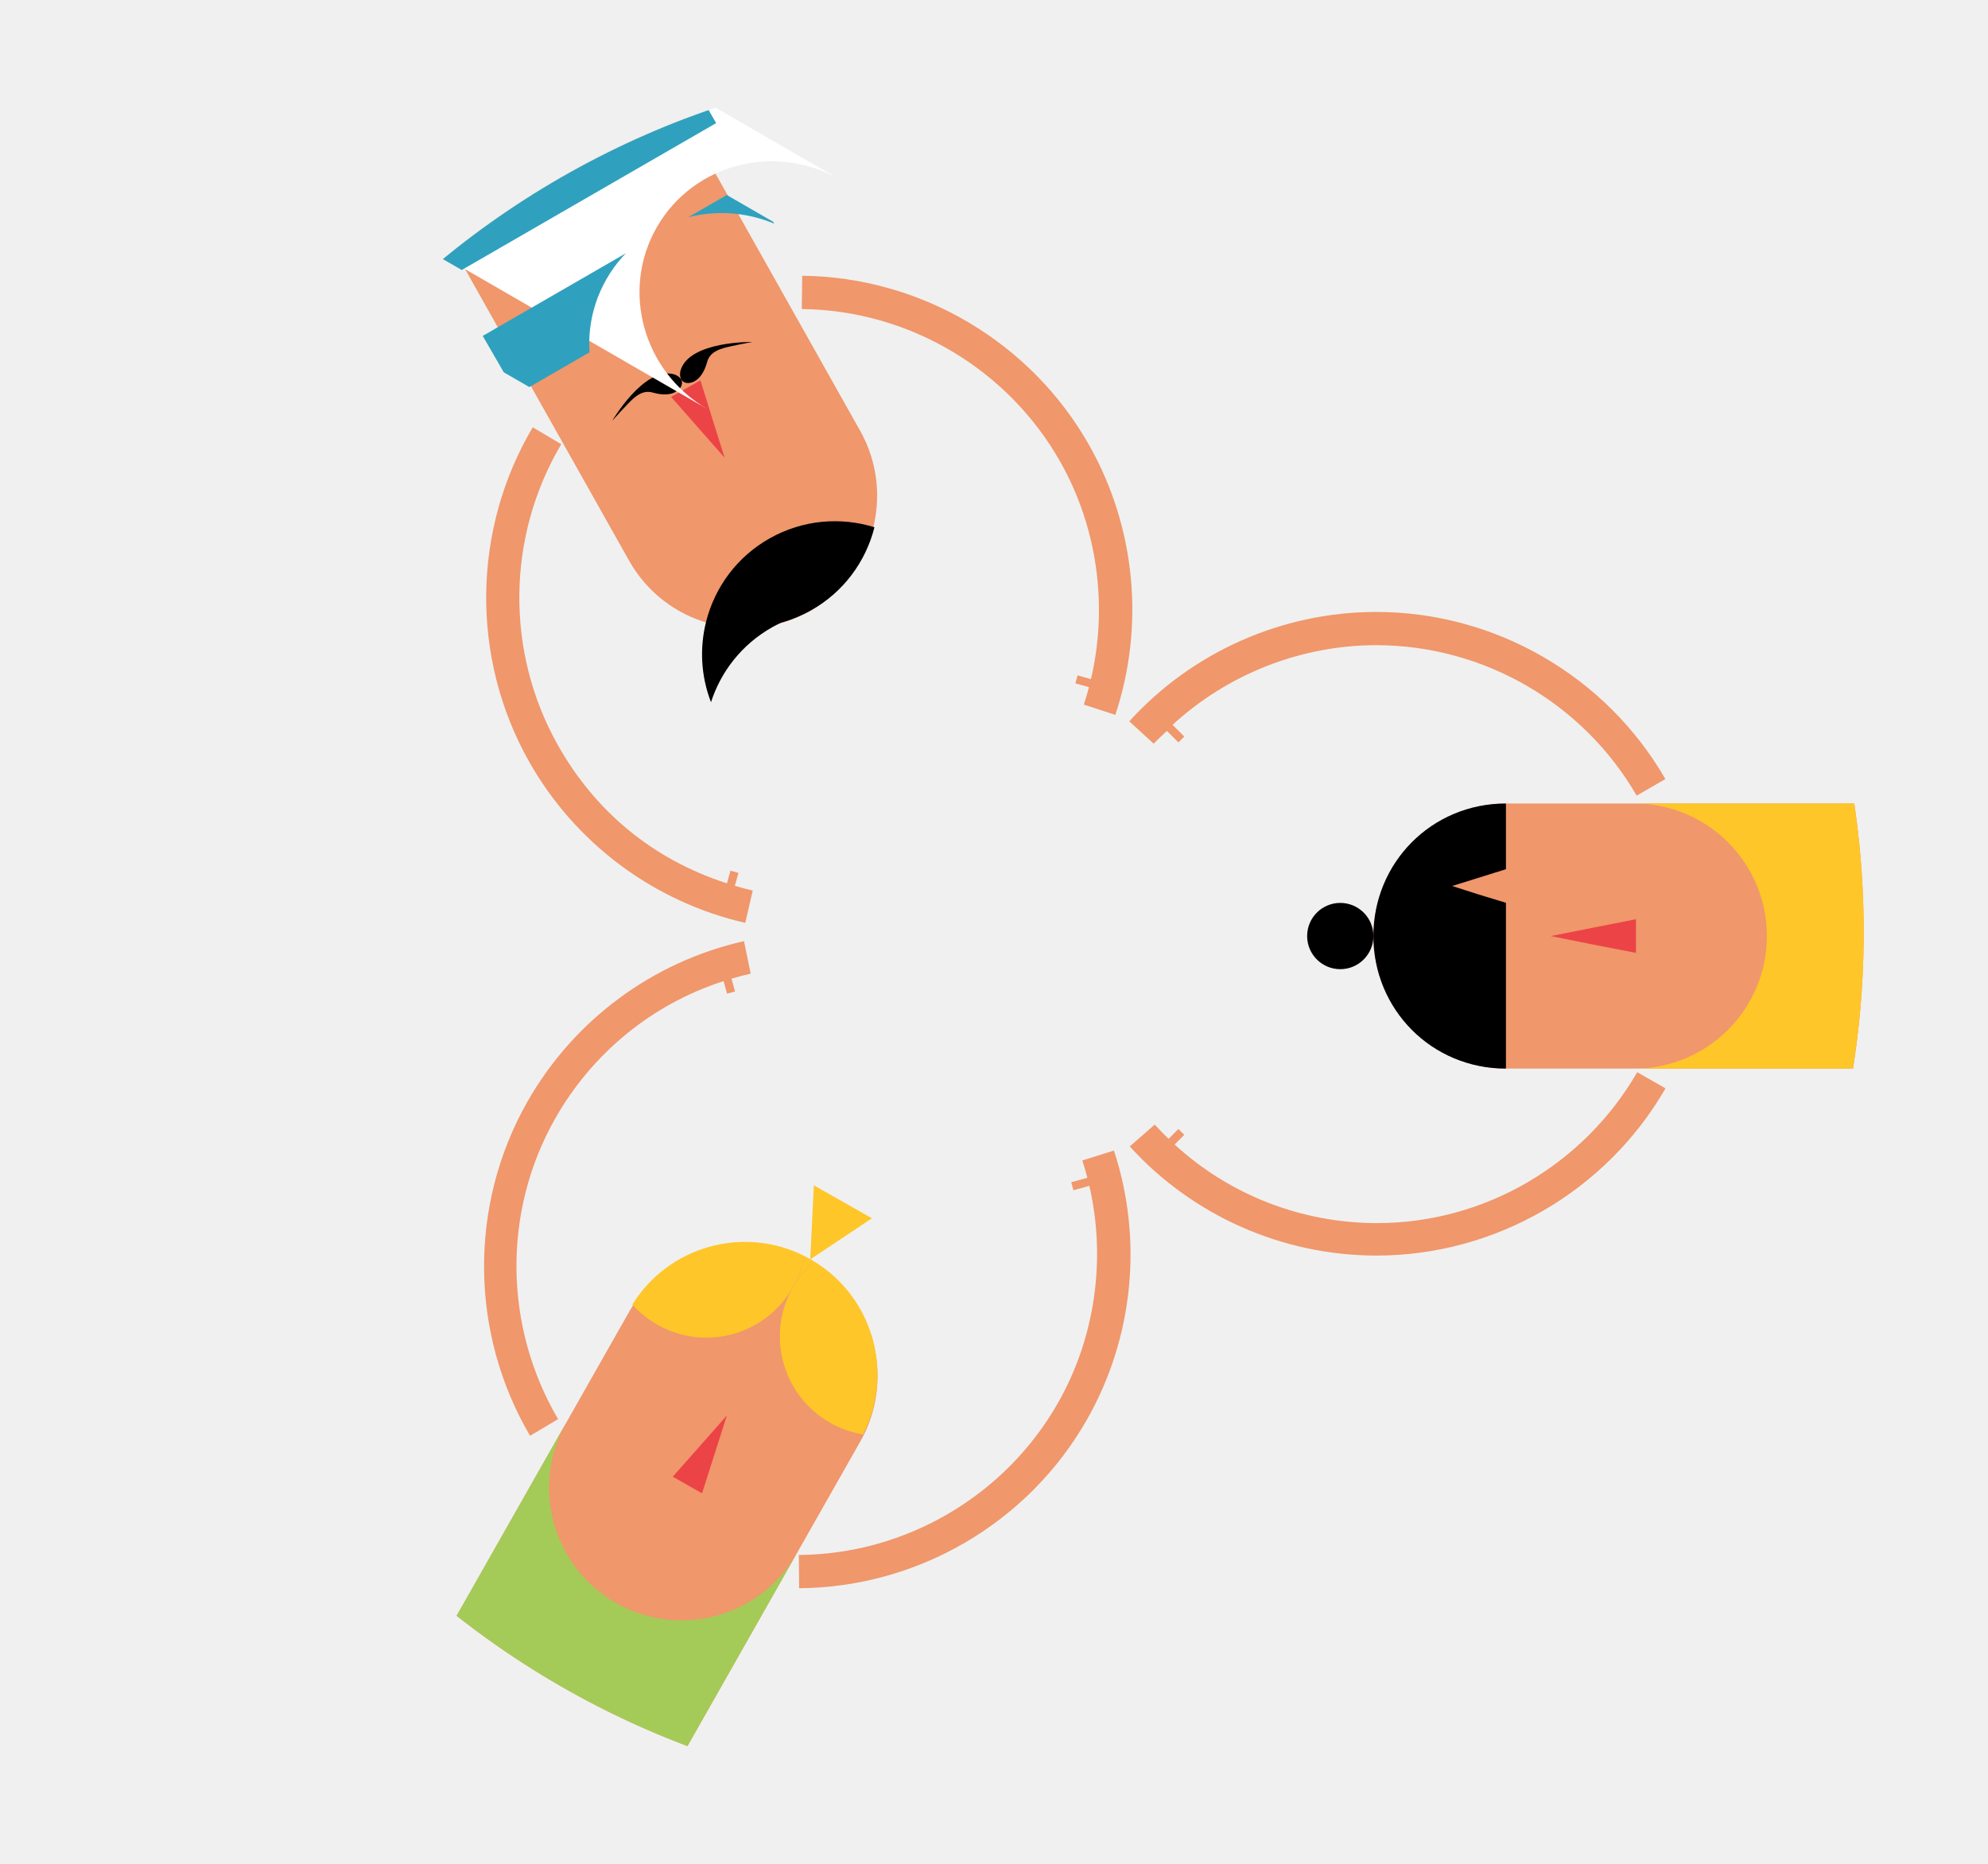
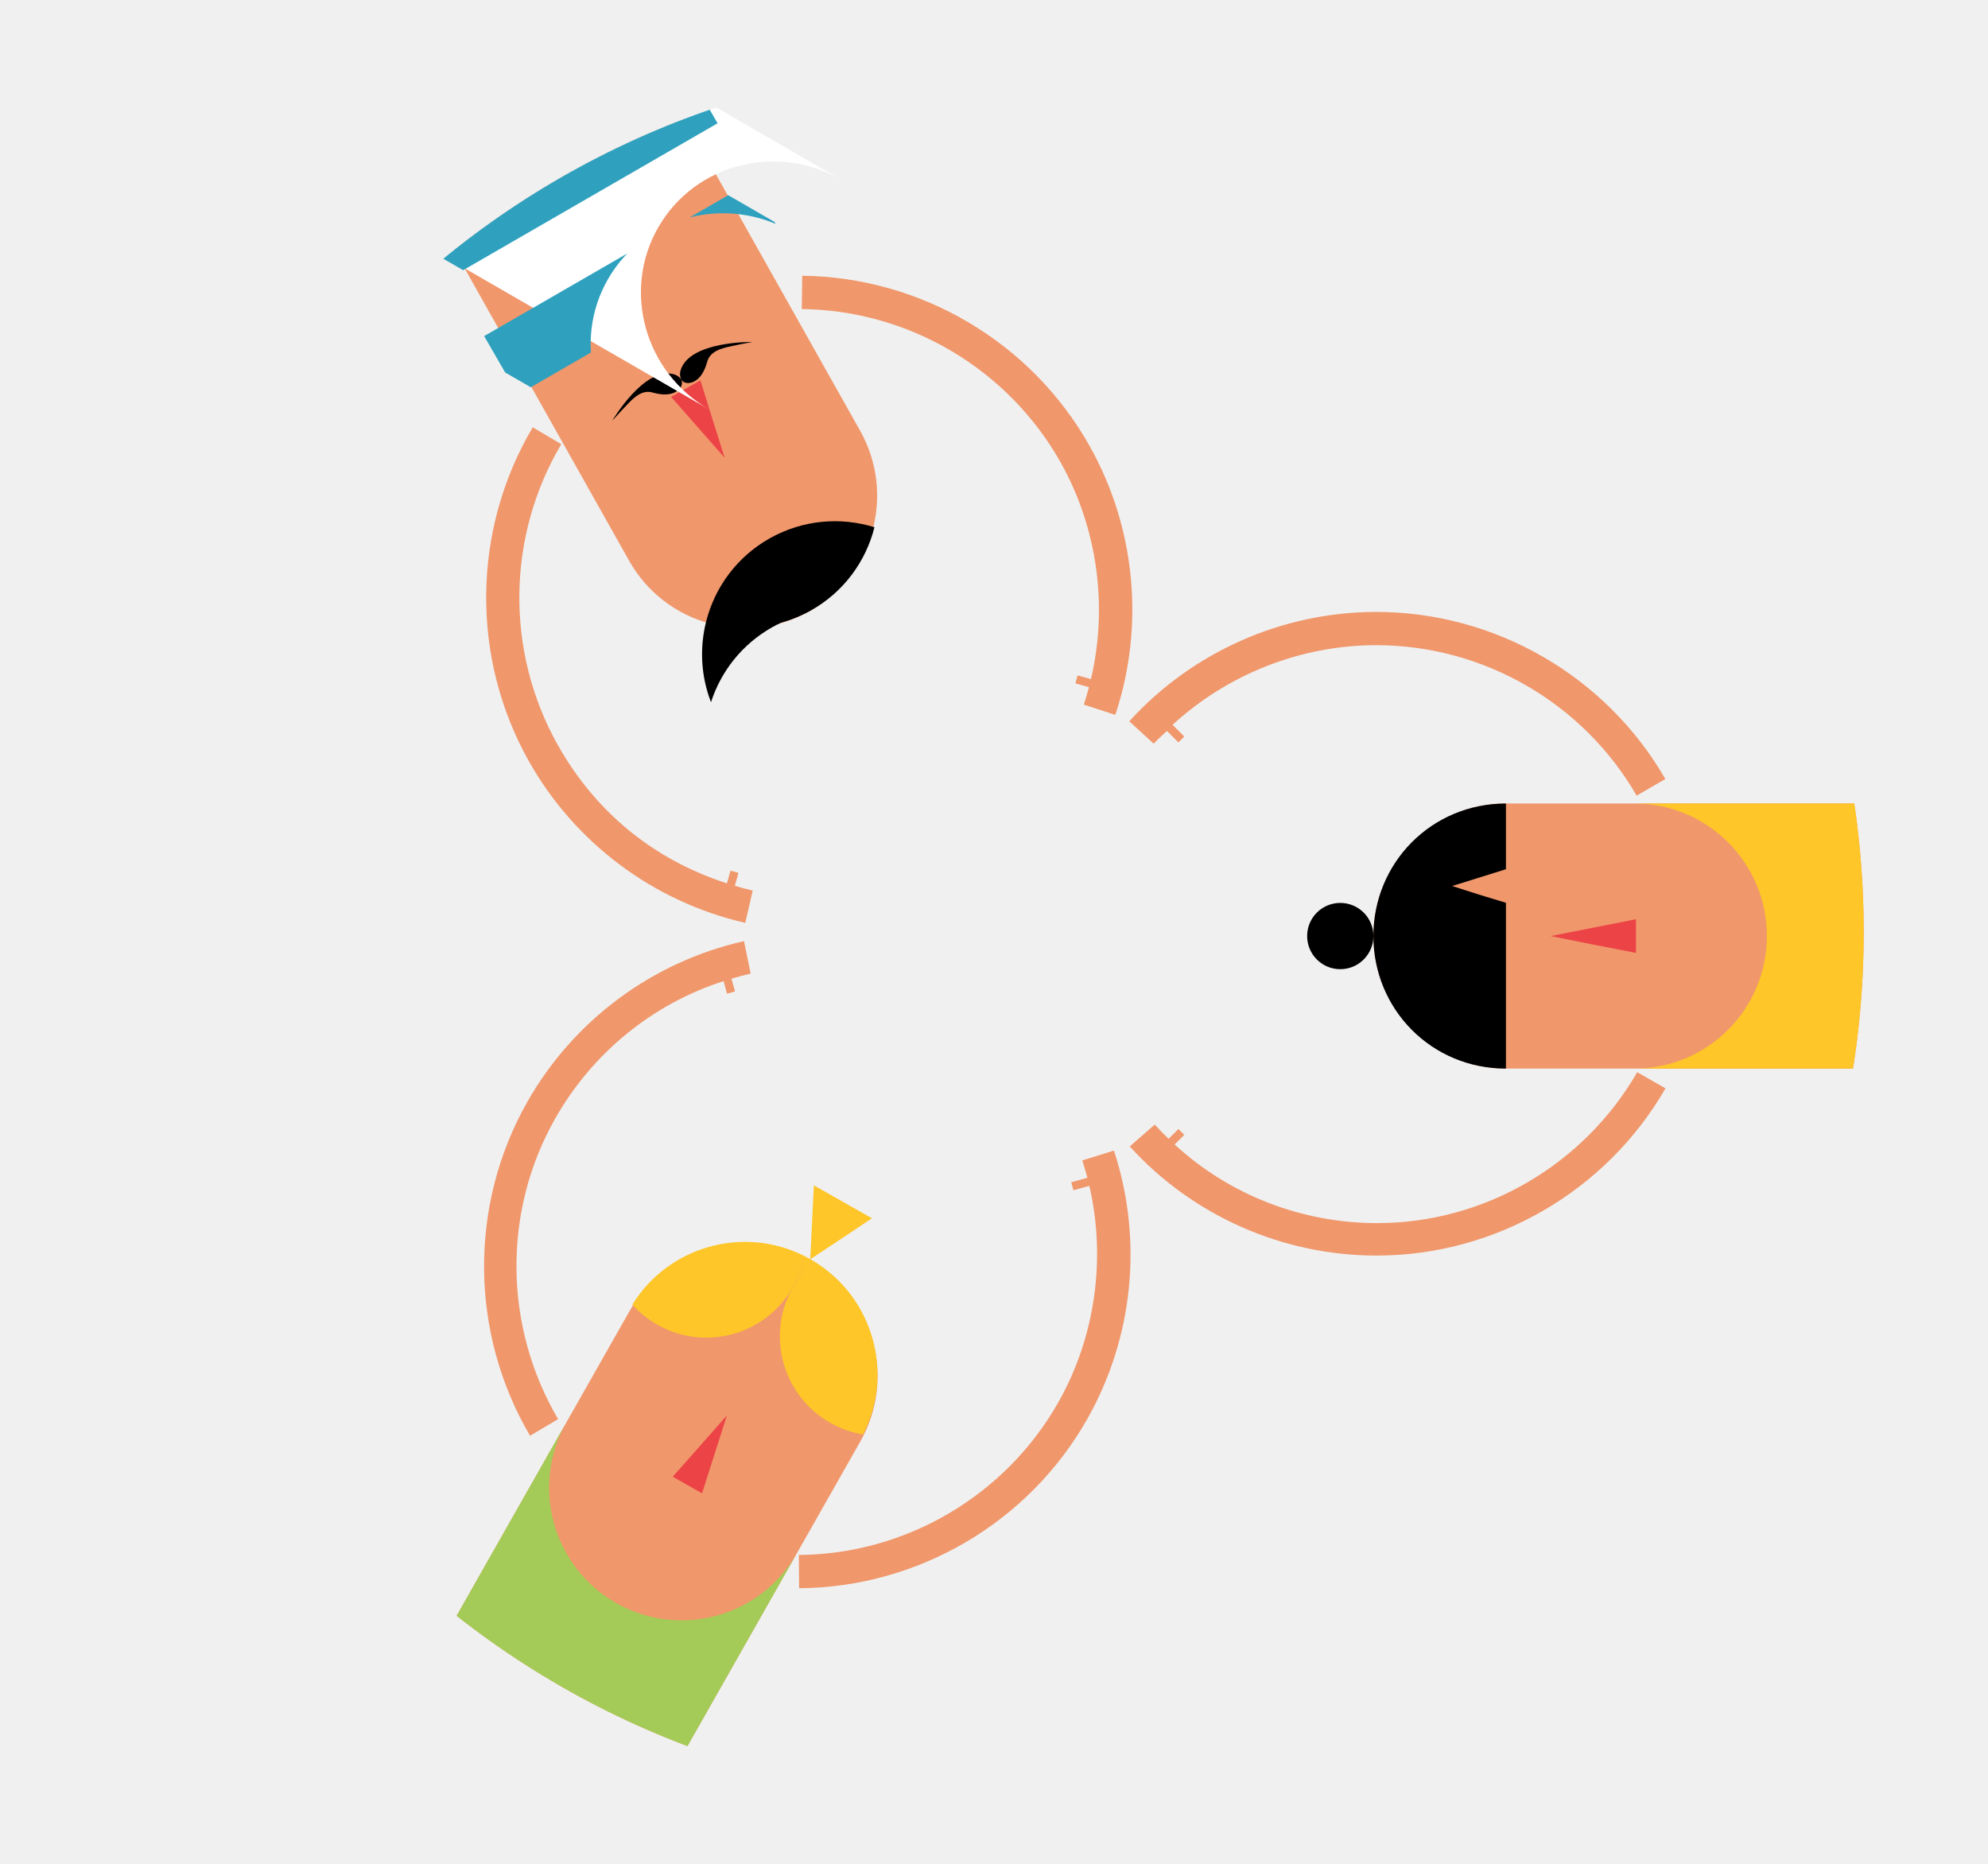
<svg xmlns="http://www.w3.org/2000/svg" xmlns:xlink="http://www.w3.org/1999/xlink" version="1.1" id="Capa_1" x="0px" y="0px" width="480px" height="450px" viewBox="0 0 480 450" enable-background="new 0 0 480 450" xml:space="preserve">
  <g>
    <g>
-       <defs>
-         <circle id="SVGID_1_" cx="240" cy="225.001" r="209.989" />
-       </defs>
-       <clipPath id="SVGID_2_">
-         <use xlink:href="#SVGID_1_" overflow="visible" />
-       </clipPath>
-       <g clip-path="url(#SVGID_2_)">
-         <g>
-           <path fill="#F0976B" d="M331.608,226.002c0.001,17.674,14.325,31.999,32,32h143.999c17.674,0,32.001-14.326,32-32      c0.001-17.67-14.326-32-31.999-32.001l-144,0.001C345.935,194.002,331.609,208.33,331.608,226.002z" />
-           <polygon fill="#EC4346" points="395.001,226.002 395.001,230.063 384.549,228.034 374.438,226.002 384.721,223.969       395.001,221.94     " />
-           <path d="M350.198,212.196" />
-           <path fill="#FEC629" d="M426.605,226.001c0.002,17.676-14.324,32.001-31.998,32.001h113c17.674,0,32.001-14.326,32-32      c0.001-17.67-14.326-32-31.999-32.001l-113.001,0C412.281,194.001,426.607,208.331,426.605,226.001z" />
-           <path d="M331.608,226.003c0.001,17.673,14,32,32,32v-40.029l-6.665-2.03l-6.321-2.026l6.494-2.027l6.492-2.028v-15.861      C345.608,194.003,331.608,208.331,331.608,226.003z" />
-           <path d="M323.606,218.001c4.419-0.001,8.001,3.582,8.002,8c0,4.416-3.583,8-8,7.999c-4.418,0.001-8.001-3.582-7.999-8.001      C315.607,221.583,319.19,218.001,323.606,218.001z" />
-           <path fill="#F0976B" d="M332.523,295.311c-18.236,0-35.648-6.79-48.913-18.979l2.332-2.332l-1.414-1.414l-2.374,2.374      c-1.429-1.399-2.339-2.323-3.348-3.433l-6.031,5.267c15.243,16.78,36.926,26.352,59.58,26.351      c28.7,0.001,55.419-15.484,69.78-40.367l-6.832-3.901C382.368,281.289,358.372,295.31,332.523,295.311z" />
-           <path fill="#F0976B" d="M272.664,174.155l5.896,5.404c1.008-1.106,2.474-2.395,3.195-3.088l2.772,2.773l1.414-1.415      l-2.827-2.827c13.265-12.192,30.924-19.229,49.157-19.228c25.852-0.001,49.959,13.909,62.895,36.322l6.937-4.006      c-14.361-24.882-41.104-40.342-69.806-40.341C309.643,147.751,287.908,157.375,272.664,174.155z" />
-         </g>
-         <path d="M175.09,136.591" />
-         <path fill="#F0976B" d="M256.084,111.641c8.942,15.898,11.454,34.79,7.326,52.328l-3.222-0.901l-0.538,1.926l3.281,0.918     c-0.249,0.968-0.771,2.785-1.242,4.209l7.604,2.479c7.149-21.513,4.889-45.201-6.219-64.945     c-14.069-25.014-40.653-40.759-69.379-41.076l-0.103,8.038C219.475,74.9,243.413,89.114,256.084,111.641z" />
-         <path fill="#F0976B" d="M179.944,222.819l1.8-7.794c-1.461-0.334-3.361-0.854-4.317-1.145l0.874-3.125l-1.926-0.54l-0.858,3.067     c-18.095-5.853-31.896-17.517-40.839-33.41c-12.671-22.53-12.355-50.357,0.838-72.622l-6.886-4.079     c-14.642,24.719-15.008,55.605-0.935,80.621C138.802,203.538,157.845,217.762,179.944,222.819z" />
-         <path fill="#F0976B" d="M195.469,147.564c15.403-8.667,20.865-28.175,12.201-43.58L137.071-21.52     c-8.665-15.405-28.176-20.869-43.582-12.202C78.086-25.057,72.623-5.545,81.289,9.857l70.599,125.505     C160.556,150.769,180.064,156.229,195.469,147.564z" />
-         <polygon fill="#EC4346" points="165.574,93.834 169.117,91.843 172.002,101.118 174.955,110.508 168.494,103.167 162.035,95.823         " />
-         <path d="M186.471,151.426c0.696-0.393,1.406-0.746,2.118-1.081c1.73-0.475,3.435-1.107,5.103-1.892     c0.711-0.333,1.414-0.687,2.108-1.076c7.968-4.48,13.265-11.864,15.335-20.079c-8.14-2.526-17.255-1.84-25.265,2.667     c-7.957,4.474-13.268,11.837-15.359,20.04c-1.614,6.325-1.315,13.148,1.157,19.535     C174.062,162.121,179.141,155.549,186.471,151.426z" />
-         <g>
-           <path d="M181.637,82.563c0,0-14.975-0.258-17.266,6.707c-0.449,1.371,0.104,2.353,0.104,2.353s0.5,0.937,1.79,0.856      c1.47-0.091,3.421-1.299,4.446-4.997c0.353-1.263,1.084-2.591,3.963-3.434C176.385,83.547,181.637,82.563,181.637,82.563z" />
-           <path d="M147.823,101.585c0,0,7.556-12.934,14.692-11.271c1.409,0.327,1.959,1.308,1.959,1.308s0.543,0.914-0.193,1.976      c-0.846,1.209-2.889,2.246-6.58,1.205c-1.263-0.358-2.778-0.421-4.995,1.604C151.393,97.607,147.823,101.585,147.823,101.585z" />
-         </g>
-         <g>
-           <path d="M197.604,326.449" />
-           <path fill="#F0976B" d="M134.054,270.055c8.999-15.864,23.503-27.658,40.653-33.173l0.836,3.029l1.929-0.532l-0.854-3.091      c1.924-0.552,3.168-0.883,4.63-1.211l-1.606-7.846c-22.12,4.978-41.145,19.108-52.326,38.813      c-14.167,24.958-13.886,55.84,0.663,80.611l6.771-4.018C121.641,320.328,121.293,292.535,134.054,270.055z" />
-           <path fill="#F0976B" d="M268.957,277.794l-7.63,2.385c0.466,1.422,0.973,3.223,1.222,4.19l-3.9,1.074l0.531,1.929l3.842-1.057      c4.058,17.552,1.48,36.458-7.521,52.318c-12.757,22.478-36.744,36.617-62.621,36.804l0.065,8.031      c28.729-0.21,55.375-15.834,69.539-40.792C273.668,322.975,276.029,299.331,268.957,277.794z" />
-           <path fill="#F0976B" d="M195.677,304.427c-15.369-8.725-34.9-3.336-43.625,12.037L80.981,441.701      c-8.724,15.372-3.335,34.902,12.036,43.624c15.368,8.722,34.904,3.334,43.625-12.038l71.07-125.239      C216.437,332.678,211.047,313.146,195.677,304.427z" />
-           <polygon fill="#EC4346" points="165.974,358.545 162.439,356.539 168.956,349.174 175.506,341.747 172.506,351.148       169.504,360.552     " />
-           <path fill="#A4CB57" d="M148.79,387.05c-15.371-8.724-20.763-28.258-12.041-43.625l-55.769,98.276      c-8.724,15.372-3.335,34.902,12.036,43.624c15.368,8.722,34.904,3.334,43.625-12.038l55.771-98.275      C183.691,390.381,164.158,395.772,148.79,387.05z" />
-           <polygon fill="#FEC629" points="203.514,290.166 210.531,294.146 203.07,299.122 195.635,304.051 196.068,295.121       196.506,286.188     " />
+       <g>
+         <defs>
+           <circle id="SVGID_1_" cx="240" cy="225.002" r="209.989" />
+         </defs>
+         <clipPath id="SVGID_2_">
+           <use xlink:href="#SVGID_1_" overflow="visible" />
+         </clipPath>
+         <g clip-path="url(#SVGID_2_)">
          <g>
-             <path fill="#FEC629" d="M196.544,304.545c-0.295-0.177-0.582-0.358-0.884-0.532c-0.492-0.276-0.988-0.54-1.488-0.79       c-0.471,2.593-1.373,5.158-2.749,7.586C192.803,308.377,194.55,306.28,196.544,304.545z" />
-             <path fill="#FEC629" d="M191.423,310.809c1.376-2.428,2.278-4.993,2.749-7.586c-14.751-7.39-32.78-2.308-41.493,11.761       c1.691,1.885,3.704,3.533,6.027,4.855C170.232,326.377,184.883,322.337,191.423,310.809z" />
-             <path fill="#FEC629" d="M196.544,304.545c-1.995,1.735-3.741,3.832-5.121,6.264c-6.541,11.528-2.498,26.178,9.028,32.718       c2.534,1.44,5.223,2.365,7.94,2.814C215.953,331.488,210.812,313.254,196.544,304.545z" />
+             <path fill="#F0976B" d="M331.607,226.002c0.001,17.674,14.326,32,32.001,32h143.999c17.674,0,32.001-14.326,32-32       c0.001-17.67-14.326-32-31.999-32H363.607C345.935,194.002,331.608,208.33,331.607,226.002z" />
+             <polygon fill="#EC4346" points="395.001,226.002 395.001,230.063 384.549,228.034 374.437,226.002 384.721,223.97        395.001,221.94      " />
+             <path d="M350.199,212.196" />
+             <path fill="#FEC629" d="M426.605,226.001c0.002,17.676-14.324,32.001-31.998,32.001h113c17.674,0,32.001-14.326,32-32       c0.001-17.67-14.326-32-31.999-32H394.607C412.281,194.002,426.607,208.331,426.605,226.001z" />
+             <path d="M331.608,226.003c0,17.673,14,32.001,32,32v-40.028l-6.665-2.03l-6.321-2.024l6.493-2.028l6.493-2.027v-15.862       C345.608,194.003,331.608,208.331,331.608,226.003z" />
+             <path d="M323.605,218.002c4.42-0.001,8.002,3.582,8.003,8c0,4.416-3.583,8-8,8c-4.419,0-8.001-3.582-8-8.002       C315.607,221.584,319.19,218.002,323.605,218.002z" />
+             <path fill="#F0976B" d="M332.523,295.312c-18.236-0.001-35.648-6.79-48.913-18.979l2.332-2.332l-1.414-1.414l-2.374,2.374       c-1.429-1.399-2.339-2.323-3.348-3.434l-6.031,5.269c15.243,16.779,36.926,26.351,59.58,26.351       c28.7,0.001,55.419-15.483,69.78-40.368l-6.832-3.9C382.368,281.289,358.372,295.311,332.523,295.312z" />
+             <path fill="#F0976B" d="M272.664,174.155l5.896,5.404c1.008-1.105,2.474-2.396,3.195-3.088l2.772,2.773l1.414-1.415       l-2.827-2.827c13.265-12.191,30.924-19.229,49.157-19.229c25.852-0.001,49.959,13.909,62.895,36.322l6.936-4.006       c-14.36-24.882-41.104-40.343-69.805-40.342C309.642,147.752,287.908,157.375,272.664,174.155z" />
          </g>
-         </g>
-         <g>
+           <path d="M175.09,136.592" />
+           <path fill="#F0976B" d="M256.084,111.642c8.942,15.897,11.454,34.79,7.326,52.328l-3.222-0.901l-0.538,1.927l3.281,0.918      c-0.249,0.968-0.771,2.784-1.242,4.209l7.604,2.479c7.149-21.513,4.889-45.2-6.219-64.944      c-14.069-25.014-40.652-40.759-69.379-41.075l-0.104,8.038C219.476,74.9,243.413,89.114,256.084,111.642z" />
+           <path fill="#F0976B" d="M179.945,222.819l1.8-7.795c-1.461-0.334-3.361-0.854-4.317-1.145l0.874-3.126l-1.926-0.539      l-0.858,3.065c-18.095-5.853-31.896-17.517-40.839-33.409c-12.672-22.529-12.354-50.357,0.838-72.621l-6.887-4.079      c-14.642,24.718-15.008,55.604-0.935,80.62C138.803,203.538,157.846,217.763,179.945,222.819z" />
+           <path fill="#F0976B" d="M195.469,147.564c15.403-8.667,20.865-28.176,12.201-43.58l-70.6-125.504      c-8.664-15.403-28.177-20.868-43.582-12.201C78.086-25.057,72.623-5.544,81.289,9.857l70.599,125.505      C160.556,150.77,180.064,156.229,195.469,147.564z" />
+           <polygon fill="#EC4346" points="165.574,93.835 169.117,91.844 172.002,101.118 174.955,110.508 168.494,103.168       162.035,95.823     " />
+           <path d="M186.472,151.427c0.696-0.393,1.405-0.746,2.118-1.081c1.729-0.475,3.435-1.107,5.103-1.892      c0.711-0.333,1.414-0.688,2.108-1.076c7.968-4.48,13.265-11.864,15.335-20.079c-8.14-2.525-17.256-1.84-25.265,2.667      c-7.957,4.474-13.269,11.837-15.358,20.04c-1.615,6.325-1.316,13.147,1.155,19.535      C174.062,162.121,179.142,155.55,186.472,151.427z" />
          <g>
+             <path d="M181.637,82.563c0,0-14.975-0.258-17.266,6.707c-0.449,1.371,0.104,2.354,0.104,2.354s0.5,0.938,1.789,0.855       c1.471-0.091,3.422-1.299,4.445-4.997c0.354-1.263,1.084-2.591,3.963-3.434C176.385,83.547,181.637,82.563,181.637,82.563z" />
+             <path d="M147.823,101.585c0,0,7.557-12.935,14.692-11.271c1.408,0.327,1.959,1.309,1.959,1.309s0.543,0.914-0.193,1.977       c-0.846,1.209-2.889,2.246-6.58,1.205c-1.263-0.358-2.778-0.422-4.995,1.604C151.393,97.607,147.823,101.585,147.823,101.585z" />
+           </g>
+           <g>
+             <path d="M197.605,326.449" />
+             <path fill="#F0976B" d="M134.054,270.056c8.999-15.864,23.503-27.658,40.653-33.174l0.836,3.029l1.929-0.532l-0.854-3.09       c1.924-0.554,3.169-0.885,4.631-1.212l-1.605-7.847c-22.12,4.979-41.146,19.108-52.326,38.813       c-14.166,24.958-13.887,55.84,0.663,80.61l6.771-4.018C121.642,320.328,121.293,292.536,134.054,270.056z" />
+             <path fill="#F0976B" d="M268.957,277.794l-7.63,2.385c0.466,1.423,0.974,3.223,1.222,4.191l-3.9,1.073l0.531,1.93l3.841-1.059       c4.059,17.552,1.482,36.458-7.52,52.318c-12.757,22.479-36.745,36.617-62.622,36.805l0.065,8.031       c28.729-0.21,55.374-15.834,69.539-40.793C273.668,322.975,276.029,299.332,268.957,277.794z" />
+             <path fill="#F0976B" d="M195.677,304.428c-15.369-8.726-34.9-3.336-43.624,12.036L80.982,441.7       c-8.725,15.372-3.335,34.903,12.035,43.624c15.369,8.723,34.903,3.334,43.625-12.037l71.071-125.238       C216.437,332.678,211.047,313.146,195.677,304.428z" />
+             <polygon fill="#EC4346" points="165.974,358.546 162.439,356.539 168.956,349.174 175.506,341.747 172.506,351.148        169.504,360.552      " />
+             <path fill="#A4CB57" d="M148.79,387.051c-15.371-8.725-20.763-28.258-12.04-43.626L80.981,441.7       c-8.725,15.372-3.336,34.903,12.035,43.624c15.369,8.723,34.903,3.334,43.625-12.037l55.772-98.274       C183.691,390.381,164.158,395.772,148.79,387.051z" />
+             <polygon fill="#FEC629" points="203.515,290.167 210.531,294.146 203.07,299.123 195.635,304.052 196.068,295.122        196.506,286.189      " />
            <g>
-               <defs>
-                 <path id="SVGID_3_" d="M91.866-33.667C76.561-24.83,71.461-5.008,80.474,10.602l56.614,98.059         c-9.015-15.612-3.915-35.434,11.392-44.269c15.305-8.837,35.02-3.345,44.033,12.268L135.9-21.398         C126.886-37.009,107.171-42.503,91.866-33.667z" />
-               </defs>
-               <clipPath id="SVGID_4_">
-                 <use xlink:href="#SVGID_3_" overflow="visible" />
-               </clipPath>
-               <rect x="54.886" y="-59.83" transform="matrix(0.866 -0.5 0.5 0.866 -2.1513 73.2626)" clip-path="url(#SVGID_4_)" fill="#FFFFFF" width="161.5" height="200.952" />
+               <path fill="#FEC629" d="M196.545,304.545c-0.296-0.176-0.583-0.358-0.885-0.531c-0.492-0.277-0.988-0.541-1.487-0.791        c-0.472,2.594-1.374,5.158-2.749,7.587C192.803,308.377,194.549,306.28,196.545,304.545z" />
+               <path fill="#FEC629" d="M191.424,310.81c1.375-2.429,2.277-4.993,2.749-7.587c-14.753-7.39-32.781-2.308-41.493,11.761        c1.69,1.886,3.703,3.534,6.026,4.856C170.232,326.378,184.883,322.337,191.424,310.81z" />
+               <path fill="#FEC629" d="M196.545,304.545c-1.996,1.734-3.742,3.832-5.121,6.265c-6.541,11.527-2.499,26.177,9.027,32.718        c2.534,1.439,5.223,2.364,7.94,2.813C215.953,331.489,210.812,313.254,196.545,304.545z" />
            </g>
          </g>
          <g>
            <g>
-               <defs>
-                 <path id="SVGID_5_" d="M91.866-33.667C76.561-24.83,71.461-5.008,80.474,10.602l56.614,98.059         c-9.015-15.612-3.915-35.434,11.392-44.269c15.305-8.837,35.02-3.345,44.033,12.268L135.9-21.398         C126.886-37.009,107.171-42.503,91.866-33.667z" />
-               </defs>
-               <clipPath id="SVGID_6_">
-                 <use xlink:href="#SVGID_5_" overflow="visible" />
-               </clipPath>
-               <rect x="83.262" y="5.291" transform="matrix(0.866 -0.5 0.5 0.866 9.4198 62.0579)" clip-path="url(#SVGID_6_)" fill="#2FA1BE" width="74.501" height="16.32" />
+               <g>
+                 <defs>
+                   <path id="SVGID_3_" d="M92.208-33.618C76.903-24.781,71.803-4.96,80.816,10.65l56.614,98.059          c-9.015-15.612-3.914-35.433,11.391-44.271c15.305-8.836,35.021-3.343,44.034,12.271L136.24-21.35          C127.229-36.96,107.513-42.454,92.208-33.618z" />
+                 </defs>
+                 <clipPath id="SVGID_4_">
+                   <use xlink:href="#SVGID_3_" overflow="visible" />
+                 </clipPath>
+                 <rect x="55.227" y="-59.782" transform="matrix(0.866 -0.5 0.5 0.866 -2.1294 73.4415)" clip-path="url(#SVGID_4_)" fill="#FFFFFF" width="161.501" height="200.953" />
+               </g>
            </g>
-           </g>
-           <g>
            <g>
-               <defs>
-                 <path id="SVGID_7_" d="M91.866-33.667C76.561-24.83,71.461-5.008,80.474,10.602l56.614,98.059         c-9.015-15.612-3.915-35.434,11.392-44.269c15.305-8.837,35.02-3.345,44.033,12.268L135.9-21.398         C126.886-37.009,107.171-42.503,91.866-33.667z" />
-               </defs>
-               <clipPath id="SVGID_8_">
-                 <use xlink:href="#SVGID_7_" overflow="visible" />
-               </clipPath>
-               <rect x="99.329" y="33.118" transform="matrix(0.866 -0.5 0.5 0.866 -2.3411 73.8206)" clip-path="url(#SVGID_8_)" fill="#2FA1BE" width="74.499" height="16.322" />
+               <g>
+                 <defs>
+                   <path id="SVGID_5_" d="M92.208-33.618C76.903-24.781,71.803-4.96,80.816,10.65l56.614,98.059          c-9.015-15.612-3.914-35.433,11.391-44.271c15.305-8.836,35.021-3.343,44.034,12.271L136.24-21.35          C127.229-36.96,107.513-42.454,92.208-33.618z" />
+                 </defs>
+                 <clipPath id="SVGID_6_">
+                   <use xlink:href="#SVGID_5_" overflow="visible" />
+                 </clipPath>
+                 <rect x="83.604" y="5.34" transform="matrix(0.866 -0.5 0.5 0.866 9.4414 62.2352)" clip-path="url(#SVGID_6_)" fill="#2FA1BE" width="74.501" height="16.32" />
+               </g>
            </g>
-           </g>
-           <g>
            <g>
-               <defs>
-                 <path id="SVGID_9_" d="M91.866-33.667C76.561-24.83,71.461-5.008,80.474,10.602l56.614,98.059         c-9.015-15.612-3.915-35.434,11.392-44.269c15.305-8.837,35.02-3.345,44.033,12.268L135.9-21.398         C126.886-37.009,107.171-42.503,91.866-33.667z" />
-               </defs>
-               <clipPath id="SVGID_10_">
-                 <use xlink:href="#SVGID_9_" overflow="visible" />
-               </clipPath>
-               <rect x="115.65" y="61.387" transform="matrix(0.866 -0.5 0.5 0.866 -14.2894 85.7664)" clip-path="url(#SVGID_10_)" fill="#2FA1BE" width="74.499" height="16.322" />
+               <g>
+                 <defs>
+                   <path id="SVGID_7_" d="M92.208-33.618C76.903-24.781,71.803-4.96,80.816,10.65l56.614,98.059          c-9.015-15.612-3.914-35.433,11.391-44.271c15.305-8.836,35.021-3.343,44.034,12.271L136.24-21.35          C127.229-36.96,107.513-42.454,92.208-33.618z" />
+                 </defs>
+                 <clipPath id="SVGID_8_">
+                   <use xlink:href="#SVGID_7_" overflow="visible" />
+                 </clipPath>
+                 <rect x="99.671" y="33.167" transform="matrix(0.866 -0.5 0.5 0.866 -2.3196 73.9974)" clip-path="url(#SVGID_8_)" fill="#2FA1BE" width="74.5" height="16.321" />
+               </g>
+             </g>
+             <g>
+               <g>
+                 <defs>
+                   <path id="SVGID_9_" d="M92.208-33.618C76.903-24.781,71.803-4.96,80.816,10.65l56.614,98.059          c-9.015-15.612-3.914-35.433,11.391-44.271c15.305-8.836,35.021-3.343,44.034,12.271L136.24-21.35          C127.229-36.96,107.513-42.454,92.208-33.618z" />
+                 </defs>
+                 <clipPath id="SVGID_10_">
+                   <use xlink:href="#SVGID_9_" overflow="visible" />
+                 </clipPath>
+                 <rect x="115.992" y="61.435" transform="matrix(0.866 -0.5 0.5 0.866 -14.2678 85.9433)" clip-path="url(#SVGID_10_)" fill="#2FA1BE" width="74.499" height="16.322" />
+               </g>
            </g>
          </g>
        </g>
      </g>
    </g>
  </g>
</svg>
